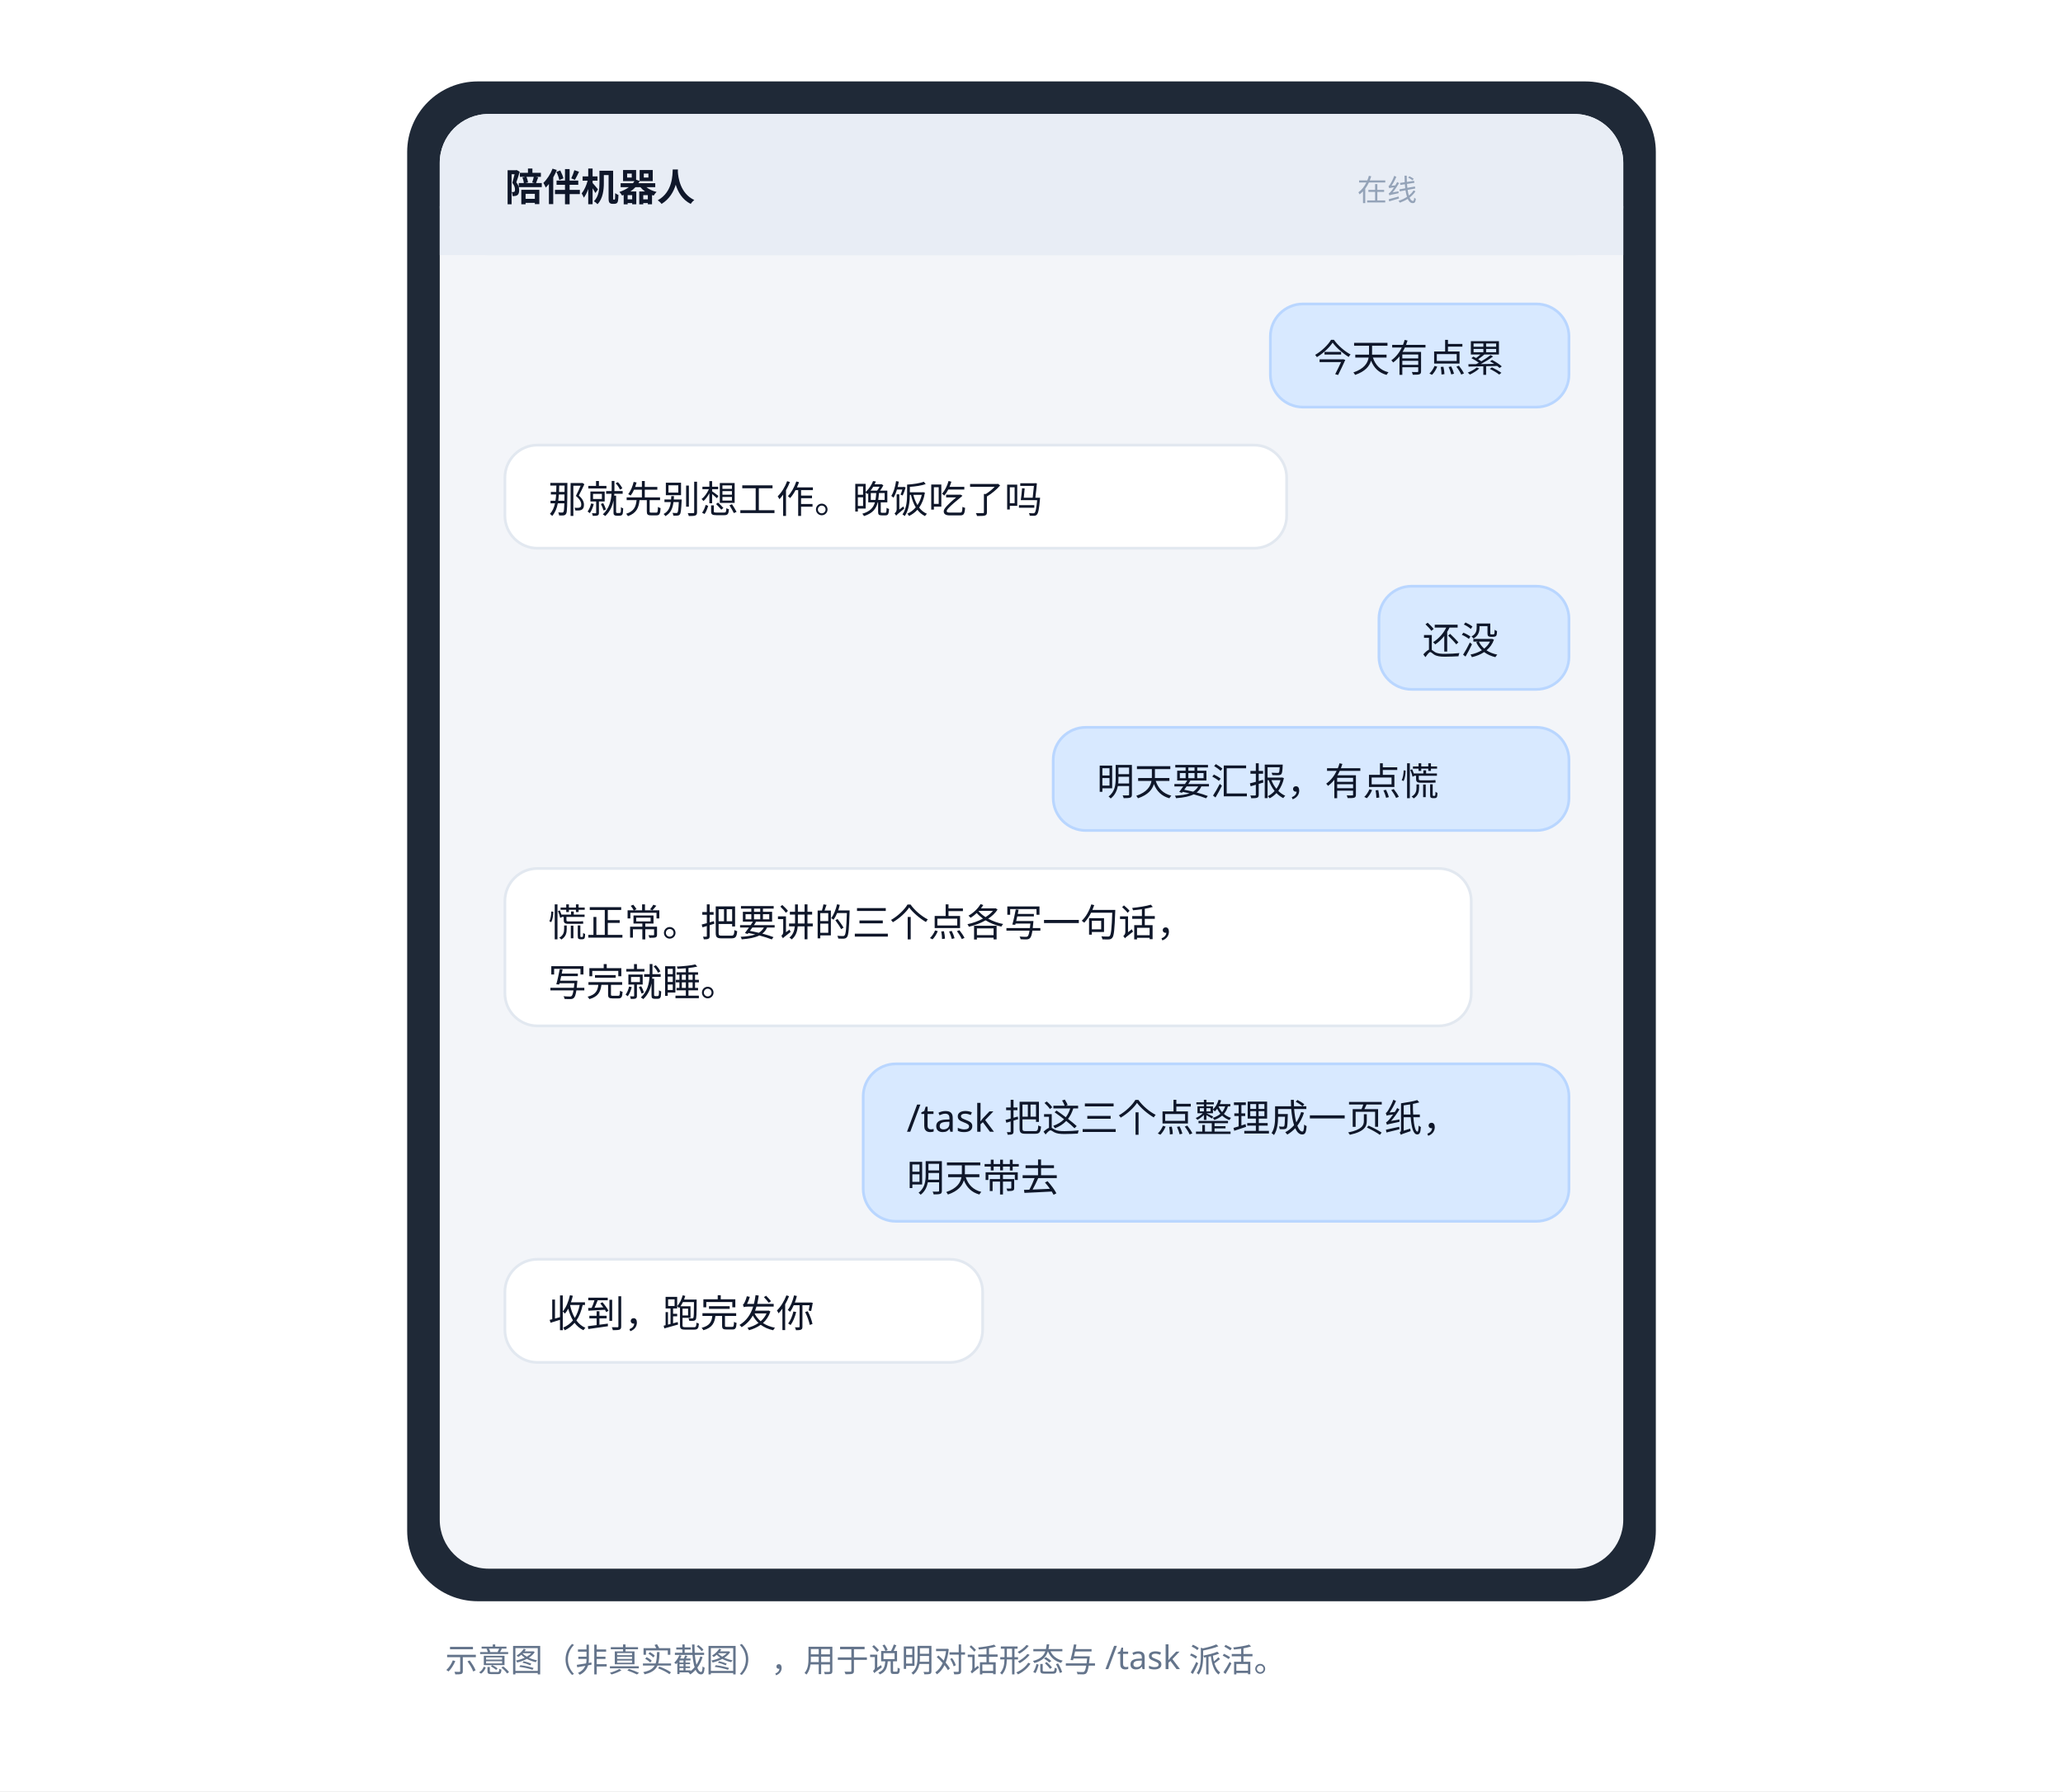
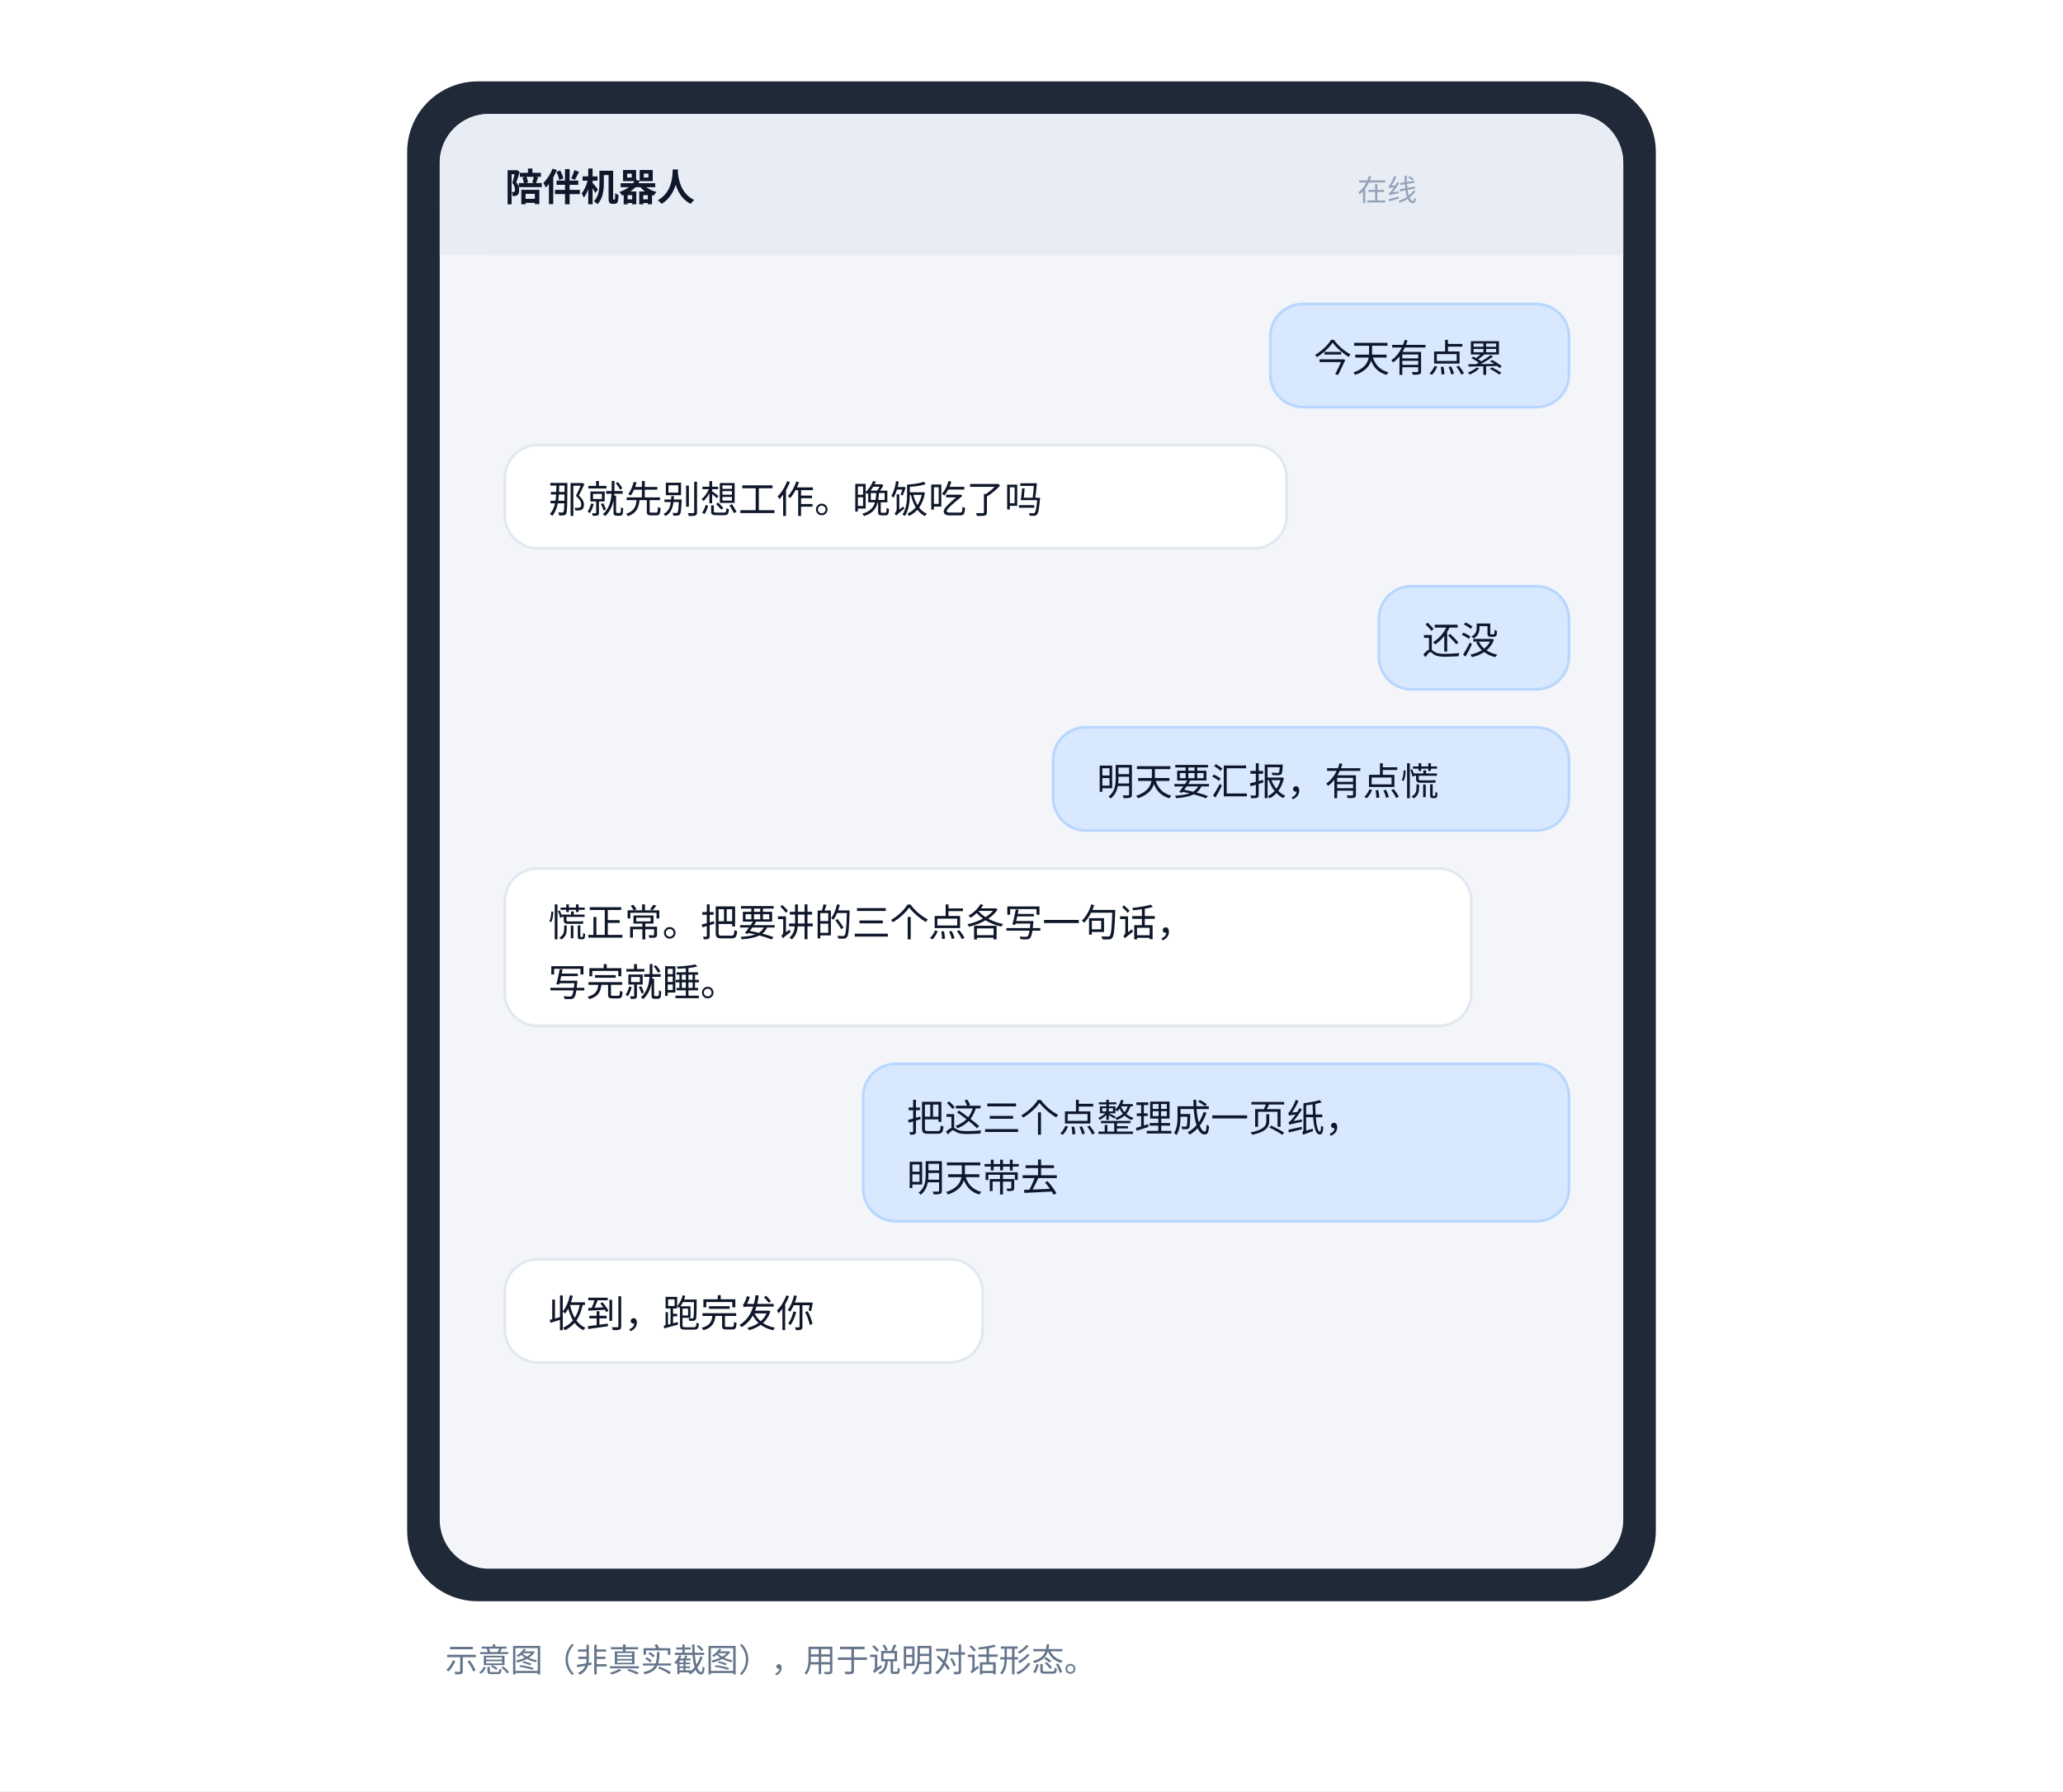
<svg xmlns="http://www.w3.org/2000/svg" width="760" height="660" viewBox="0 0 760 660" font-family="Noto Sans SC, Microsoft YaHei, PingFang SC, sans-serif">
  <defs>
    <style>
      .screen { fill:#f3f5f9; }
      .bubble-bot  { fill:#ffffff; stroke:#e2e8f0; }
      .bubble-user { fill:#d8e9ff; stroke:#b9d6ff; }
      .txt  { font-size:14px; fill:#0f172a; }
      .meta { font-size:11px; fill:#94a3b8; }
      .note { font-size:12px; fill:#64748b; }
      .hdr  { font-size:14px; font-weight:700; fill:#0f172a; }
    </style>
  </defs>
  <rect width="760" height="660" fill="#ffffff" />
  <rect x="150" y="30" width="460" height="560" rx="26" fill="#1f2937" />
  <rect x="162" y="42" width="436" height="536" rx="18" class="screen" />
  <rect x="162" y="42" width="436" height="52" rx="18" fill="#e8edf5" />
  <rect x="162" y="76" width="436" height="18" fill="#e8edf5" />
  <text class="hdr" x="186" y="74">陪伴机器人</text>
  <text class="meta" x="500" y="74">在线</text>
  <g>
    <rect class="bubble-user" x="468" y="112" width="110" height="38" rx="12" />
    <text class="txt" x="484" y="137">今天有点累</text>
    <rect class="bubble-bot" x="186" y="164" width="288" height="38" rx="12" />
    <text class="txt" x="202" y="189">那就先别想工作。晚饭吃了吗</text>
    <rect class="bubble-user" x="508" y="216" width="70" height="38" rx="12" />
    <text class="txt" x="524" y="241">还没</text>
    <rect class="bubble-user" x="388" y="268" width="190" height="38" rx="12" />
    <text class="txt" x="404" y="293">明天要汇报，有点慌</text>
    <rect class="bubble-bot" x="186" y="320" width="356" height="58" rx="12" />
    <text class="txt" x="202" y="345">慌正常。把要讲的三个点各写一句话，</text>
    <text class="txt" x="202" y="367">写完就睡。</text>
    <rect class="bubble-user" x="318" y="392" width="260" height="58" rx="12" />
-     <text class="txt" x="334" y="417">/task 把这三个点整理成一页纸，</text>
+     <text class="txt" x="334" y="417">把这三个点整理成一页纸，</text>
    <text class="txt" x="334" y="439">明天带去</text>
    <rect class="bubble-bot" x="186" y="464" width="176" height="38" rx="12" />
    <text class="txt" x="202" y="489">收到，跑完发你</text>
  </g>
-   <text class="note" x="164" y="616">示意图（非真实截图），用于说明对话形态与 /task 派活。</text>
+   <text class="note" x="164" y="616">示意图（非真实截图），用于说明对话形态。</text>
</svg>
